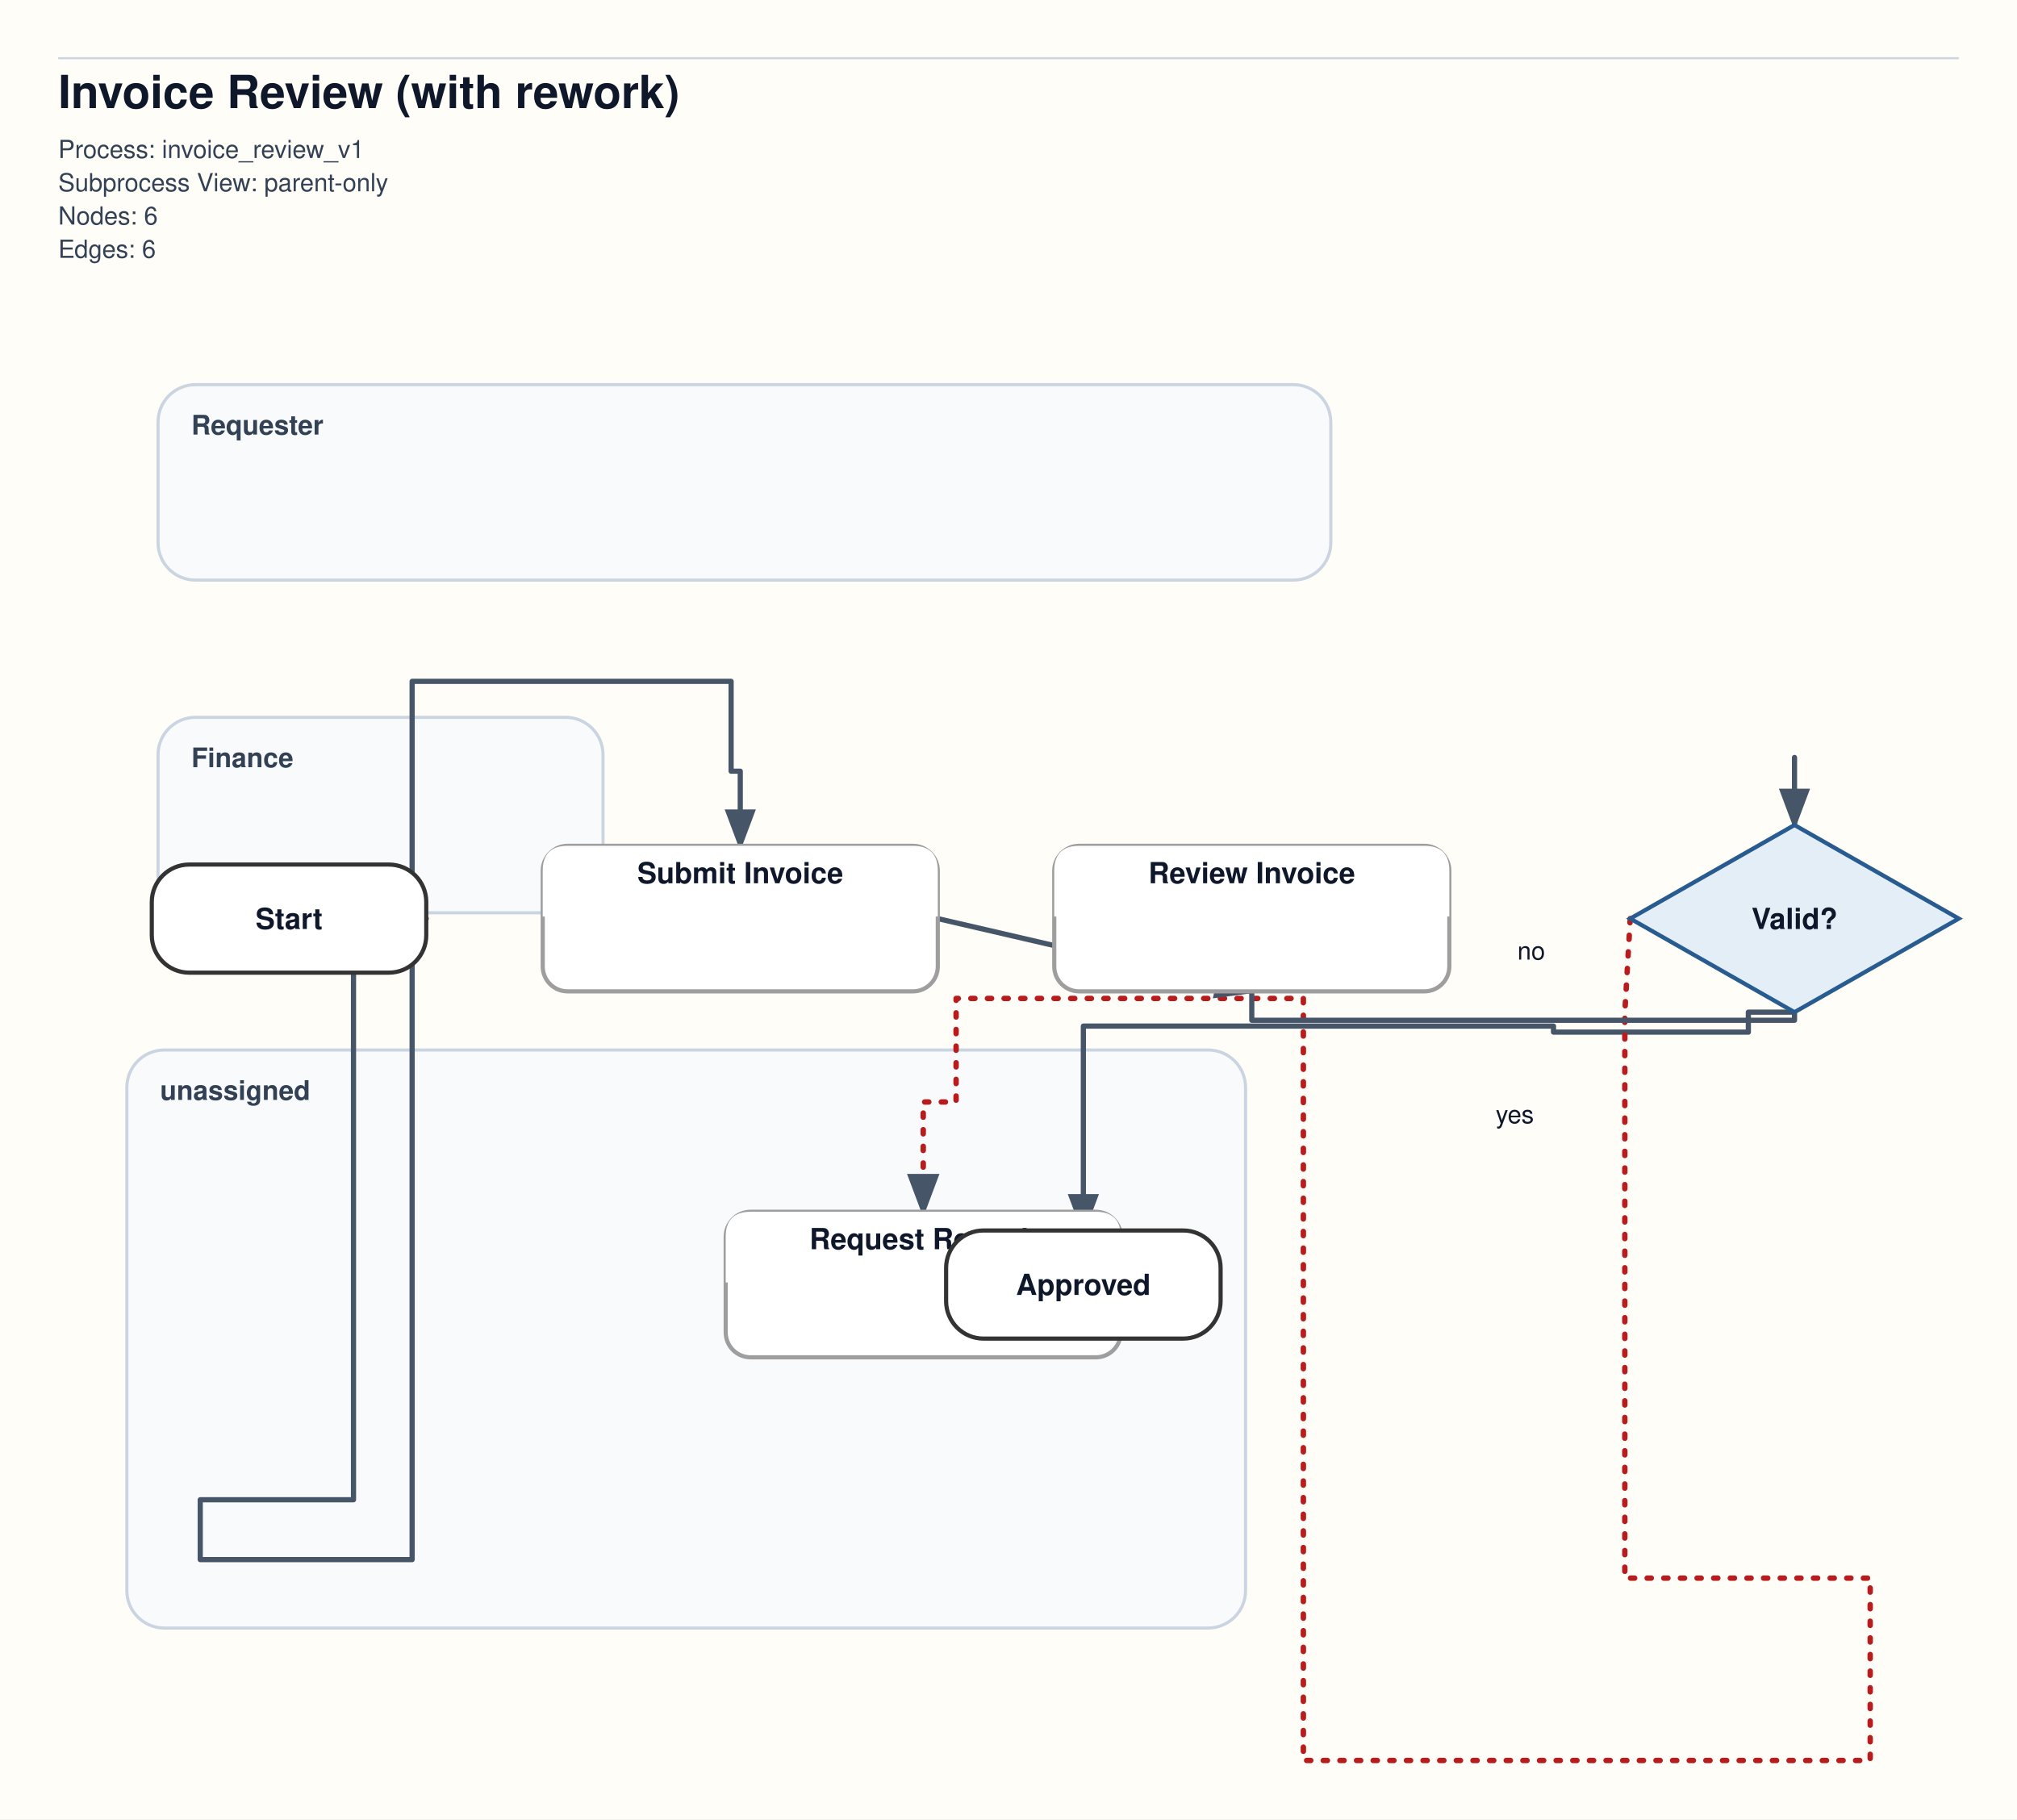
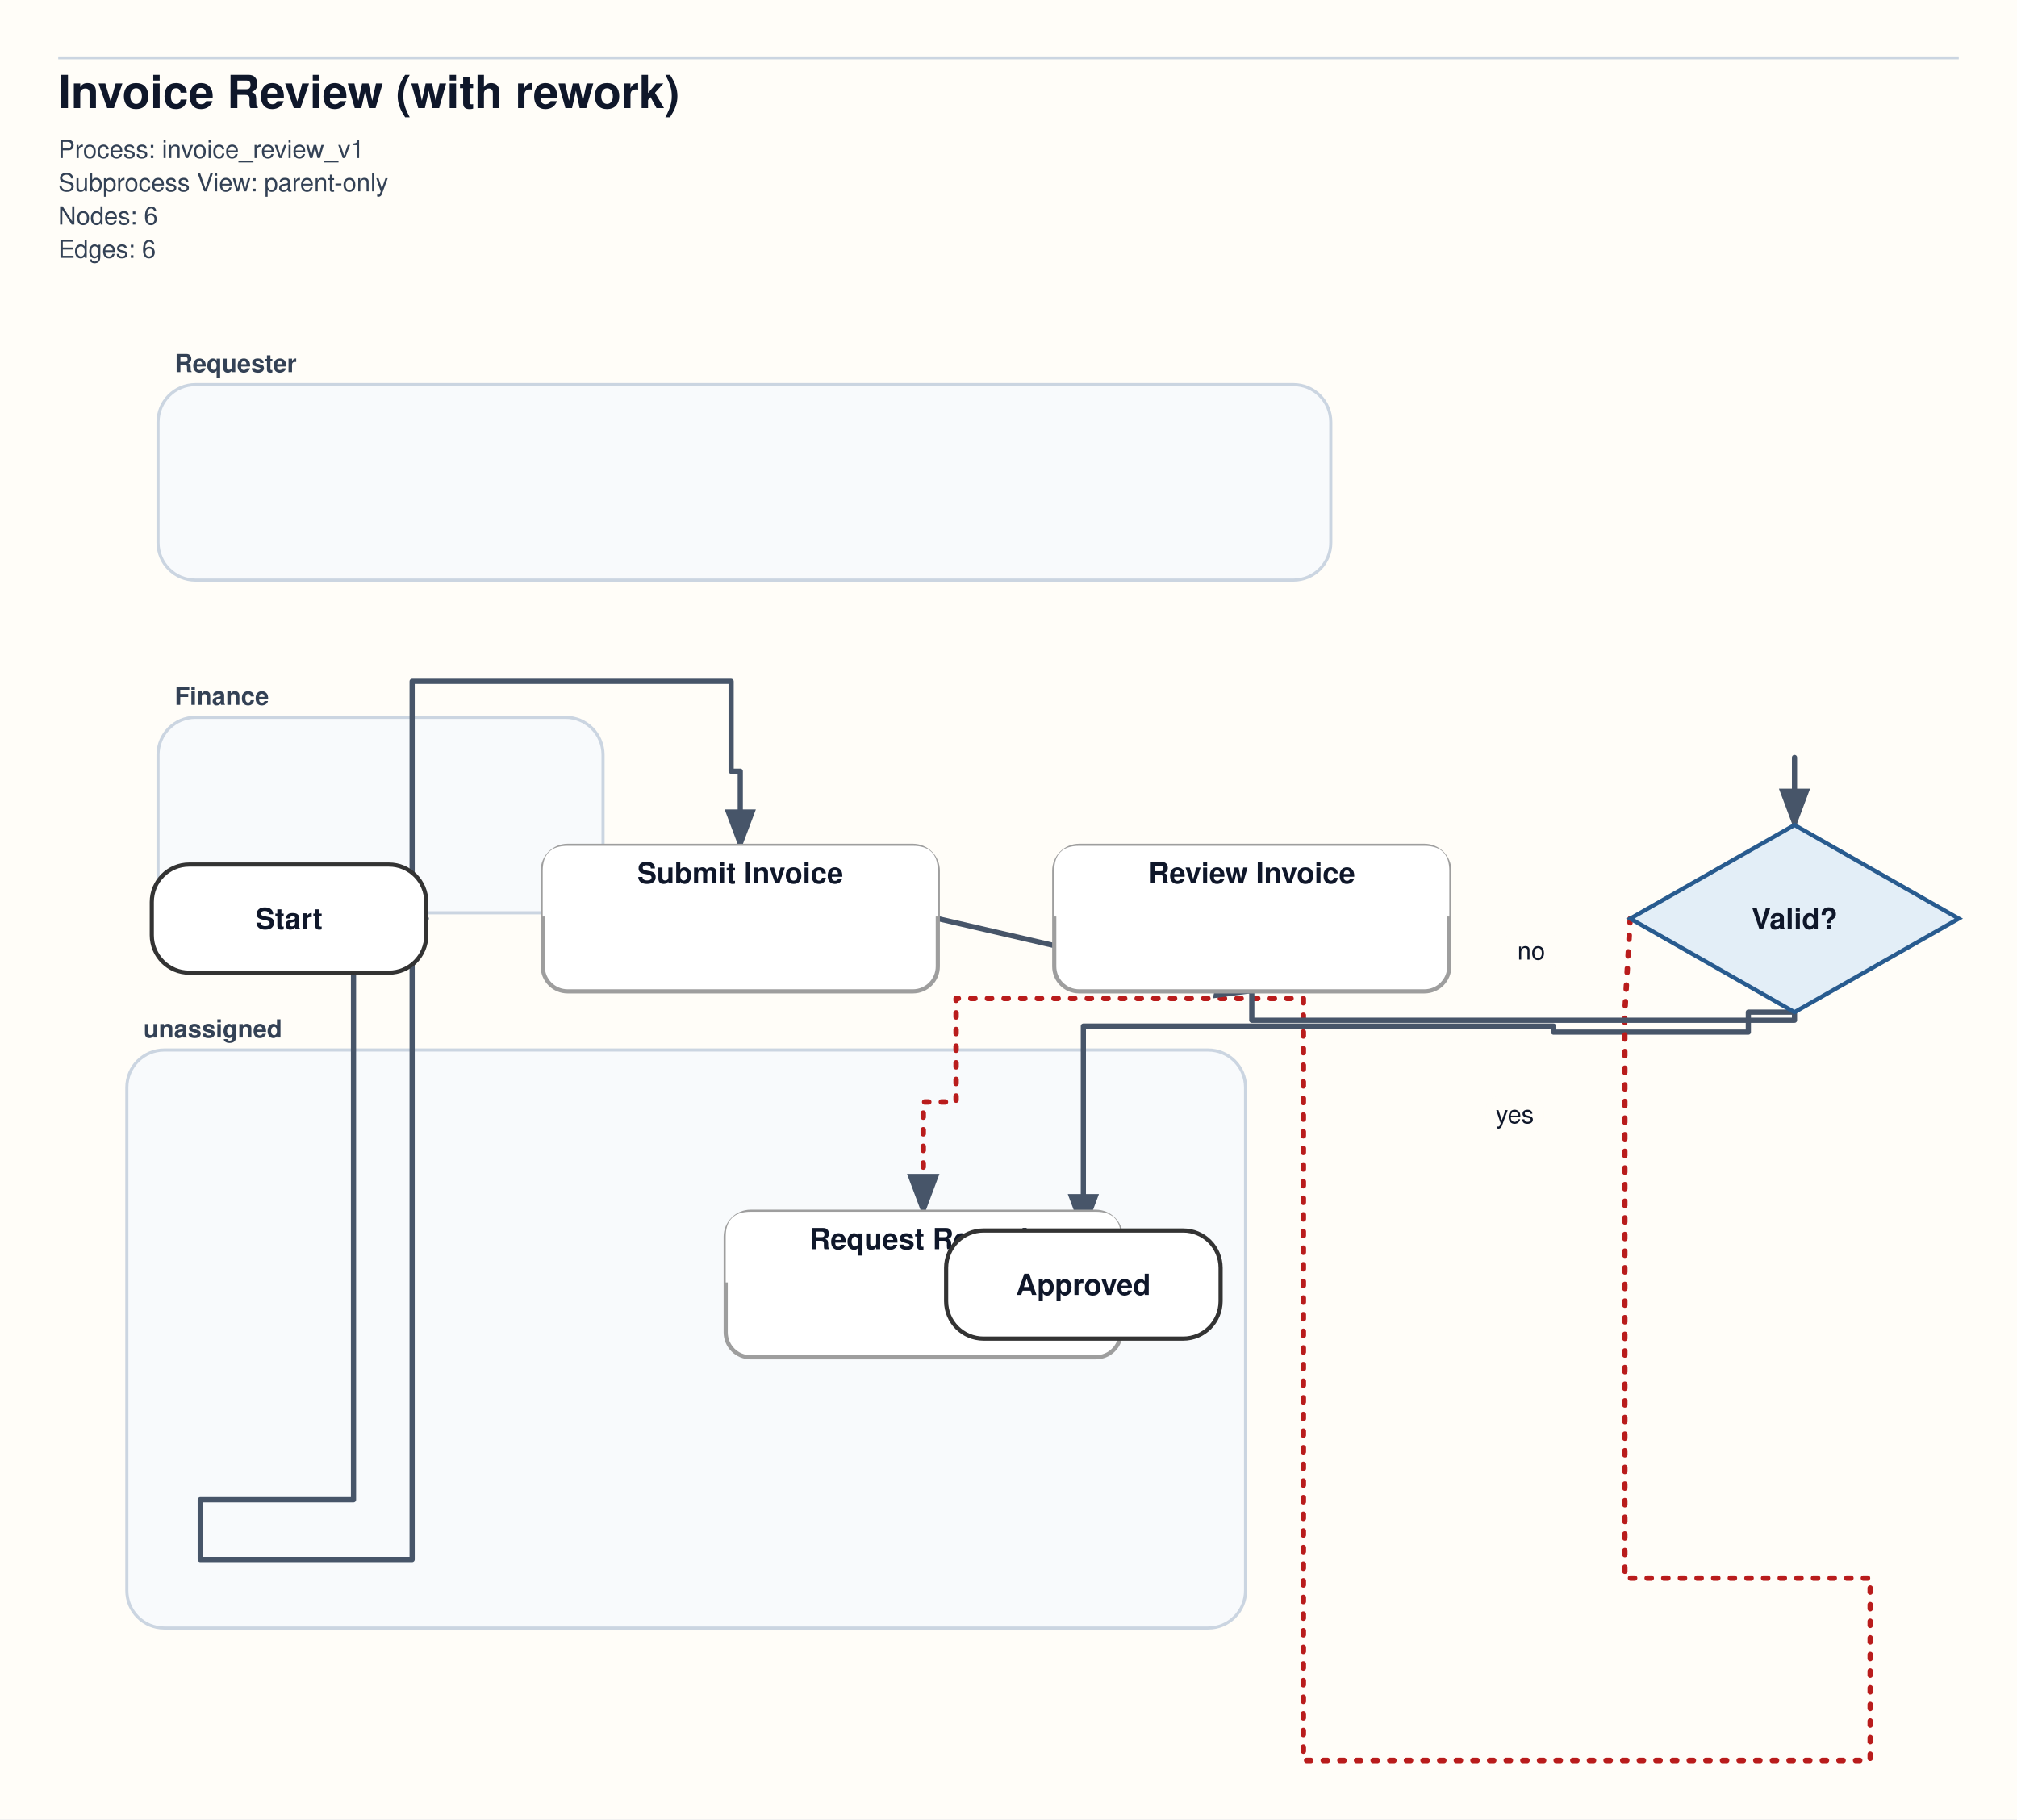
<svg xmlns="http://www.w3.org/2000/svg" width="970" height="875" viewBox="0 0 970 875" data-flo-artifact-kind="svg" data-flo-backend="svg" data-flo-diagram="sppm" data-flo-layout-engine="elk" data-sppm-publication-page-id="main-p1">
  <defs>
    <marker id="flo-sppm-arrow" markerWidth="8" markerHeight="6" refX="7" refY="3" orient="auto" markerUnits="strokeWidth">
      <path d="M0,0 L8,3 L0,6 z" fill="#475569" />
    </marker>
  </defs>
  <rect width="100%" height="100%" fill="#fffdf8" />
  <g data-sppm-publication-band="header">
    <line x1="28.0" y1="28.0" x2="942.0" y2="28.0" stroke="#cbd5e1" stroke-width="1" />
    <text x="28.0" y="52.0" font-family="Helvetica" font-size="22" font-weight="700" fill="#0f172a">Invoice Review (with rework)</text>
    <text x="28.0" y="76.0" font-family="Helvetica" font-size="12" fill="#334155">Process: invoice_review_v1</text>
    <text x="28.0" y="92.0" font-family="Helvetica" font-size="12" fill="#334155">Subprocess View: parent-only</text>
    <text x="28.0" y="108.0" font-family="Helvetica" font-size="12" fill="#334155">Nodes: 6</text>
    <text x="28.0" y="124.0" font-family="Helvetica" font-size="12" fill="#334155">Edges: 6</text>
  </g>
  <g transform="translate(28.0,148.0)">
    <g data-lane-id="requester">
      <rect x="48.0" y="37.0" width="564.0" height="94.0" rx="18" fill="#f8fafc" stroke="#cbd5e1" stroke-width="1.5" />
-       <text x="64.0" y="61.0" font-family="Helvetica" font-size="13" font-weight="700" fill="#334155">Requester</text>
+       <text x="56.0" y="31.0" font-family="Helvetica" font-size="12" font-weight="700" fill="#334155">Requester</text>
    </g>
    <g data-lane-id="finance">
      <rect x="48.0" y="197.0" width="214.0" height="94.0" rx="18" fill="#f8fafc" stroke="#cbd5e1" stroke-width="1.5" />
-       <text x="64.0" y="221.0" font-family="Helvetica" font-size="13" font-weight="700" fill="#334155">Finance</text>
+       <text x="56.0" y="191.0" font-family="Helvetica" font-size="12" font-weight="700" fill="#334155">Finance</text>
    </g>
    <g data-lane-id="unassigned">
      <rect x="33.0" y="357.0" width="538.0" height="278.0" rx="18" fill="#f8fafc" stroke="#cbd5e1" stroke-width="1.5" />
-       <text x="49.0" y="381.0" font-family="Helvetica" font-size="13" font-weight="700" fill="#334155">unassigned</text>
+       <text x="41.0" y="351.0" font-family="Helvetica" font-size="12" font-weight="700" fill="#334155">unassigned</text>
    </g>
    <g data-edge-source="decision" data-edge-target="approve" data-edge-kind="direct">
      <polyline points="835.0,338.8 812.8,338.8 812.8,348.4 719.1,348.4 719.1,345.5 493.0,345.5 493.0,443.8" fill="none" stroke="#475569" stroke-width="2.5" stroke-linecap="round" stroke-linejoin="round" marker-end="url(#flo-sppm-arrow)" />
      <rect x="686.5" y="379.2" width="28.0" height="18.0" rx="7" fill="#fffdf8" fill-opacity="0.95" />
      <text x="700.5" y="392.2" text-anchor="middle" font-family="Helvetica" font-size="12" fill="#0f172a">yes</text>
    </g>
    <g data-edge-source="decision" data-edge-target="rework" data-edge-kind="rework" data-edge-rework-variant="branch">
      <polyline points="756.0,293.8 753.4,338.8 753.4,611.0 871.4,611.0 871.4,698.7 598.8,698.7 598.8,332.2 431.8,332.2 431.8,382.0 416.0,382.0 416.0,434.8" fill="none" stroke="#b91c1c" stroke-width="2.6" stroke-linecap="round" stroke-linejoin="round" marker-end="url(#flo-sppm-arrow)" stroke-dasharray="2 6" />
      <rect x="694.4" y="300.5" width="28.0" height="18.0" rx="7" fill="#fffdf8" fill-opacity="0.95" />
      <text x="708.4" y="313.5" text-anchor="middle" font-family="Helvetica" font-size="12" fill="#0f172a">no</text>
    </g>
    <g data-edge-source="review" data-edge-target="decision" data-edge-kind="direct">
      <polyline points="574.0,328.8 574.0,342.7 835.0,342.7 835.0,216.3 835.0,248.8" fill="none" stroke="#475569" stroke-width="2.5" stroke-linecap="round" stroke-linejoin="round" marker-end="url(#flo-sppm-arrow)" />
    </g>
    <g data-edge-source="rework" data-edge-target="approve" data-edge-kind="rework">
      <polyline points="511.0,469.8 493.9,504.8 493.9,461.9 484.2,461.9 484.2,448.6 493.0,448.6 493.0,443.8" fill="none" stroke="#b91c1c" stroke-width="2.5" stroke-linecap="round" stroke-linejoin="round" marker-end="url(#flo-sppm-arrow)" stroke-dasharray="2 6" />
    </g>
    <g data-edge-source="start" data-edge-target="submit" data-edge-kind="direct">
      <polyline points="177.0,293.8 142.0,319.8 142.0,573.3 68.3,573.3 68.3,602.1 170.2,602.1 170.2,179.7 323.6,179.7 323.6,222.9 328.0,222.9 328.0,258.8" fill="none" stroke="#475569" stroke-width="2.5" stroke-linecap="round" stroke-linejoin="round" marker-end="url(#flo-sppm-arrow)" />
    </g>
    <g data-edge-source="submit" data-edge-target="review" data-edge-kind="direct">
      <polyline points="423.0,293.8 574.0,328.8 574.0,328.8" fill="none" stroke="#475569" stroke-width="2.5" stroke-linecap="round" stroke-linejoin="round" marker-end="url(#flo-sppm-arrow)" />
    </g>
    <g data-node-id="start" data-node-kind="start">
      <rect x="45.0" y="267.8" width="132.0" height="52.0" rx="18" fill="#FFFFFF" stroke="#333333" stroke-width="2" />
      <text x="111.0" y="298.8" text-anchor="middle" font-family="Helvetica" font-size="14" font-weight="600" fill="#0f172a">Start</text>
    </g>
    <g data-node-id="submit" data-node-kind="task">
      <rect x="233.0" y="258.8" width="190.0" height="70.0" rx="12" fill="white" stroke="#9E9E9E" stroke-width="2" />
      <path data-node-header="top-rounded" d="M 245.0 258.8 L 411.0 258.8 Q 423.0 258.8 423.0 270.8 L 423.0 292.8 L 233.0 292.8 L 233.0 270.8 Q 233.0 258.8 245.0 258.8 Z" fill="#FFFFFF" stroke="none" />
      <text x="328.0" y="276.8" text-anchor="middle" font-family="Helvetica" font-size="14" font-weight="600" fill="#0f172a">Submit Invoice</text>
    </g>
    <g data-node-id="review" data-node-kind="task">
      <rect x="479.0" y="258.8" width="190.0" height="70.0" rx="12" fill="white" stroke="#9E9E9E" stroke-width="2" />
      <path data-node-header="top-rounded" d="M 491.0 258.8 L 657.0 258.8 Q 669.0 258.8 669.0 270.8 L 669.0 292.8 L 479.0 292.8 L 479.0 270.8 Q 479.0 258.8 491.0 258.8 Z" fill="#FFFFFF" stroke="none" />
      <text x="574.0" y="276.8" text-anchor="middle" font-family="Helvetica" font-size="14" font-weight="600" fill="#0f172a">Review Invoice</text>
    </g>
    <g data-node-id="decision" data-node-kind="decision">
      <polygon points="835.0,248.8 914.0,293.8 835.0,338.8 756.0,293.8" fill="#E3EEF7" stroke="#285B8F" stroke-width="2" />
      <text x="835.0" y="298.8" text-anchor="middle" font-family="Helvetica" font-size="14" font-weight="600" fill="#0f172a">Valid?</text>
    </g>
    <g data-node-id="rework" data-node-kind="task">
      <rect x="321.0" y="434.8" width="190.0" height="70.0" rx="12" fill="white" stroke="#9E9E9E" stroke-width="2" />
      <path data-node-header="top-rounded" d="M 333.0 434.8 L 499.0 434.8 Q 511.0 434.8 511.0 446.8 L 511.0 468.8 L 321.0 468.8 L 321.0 446.8 Q 321.0 434.8 333.0 434.8 Z" fill="#FFFFFF" stroke="none" />
      <text x="416.0" y="452.8" text-anchor="middle" font-family="Helvetica" font-size="14" font-weight="600" fill="#0f172a">Request Rework</text>
    </g>
    <g data-node-id="approve" data-node-kind="end">
      <rect x="427.0" y="443.8" width="132.0" height="52.0" rx="18" fill="#FFFFFF" stroke="#333333" stroke-width="2" />
      <text x="493.0" y="474.8" text-anchor="middle" font-family="Helvetica" font-size="14" font-weight="600" fill="#0f172a">Approved</text>
    </g>
  </g>
</svg>
